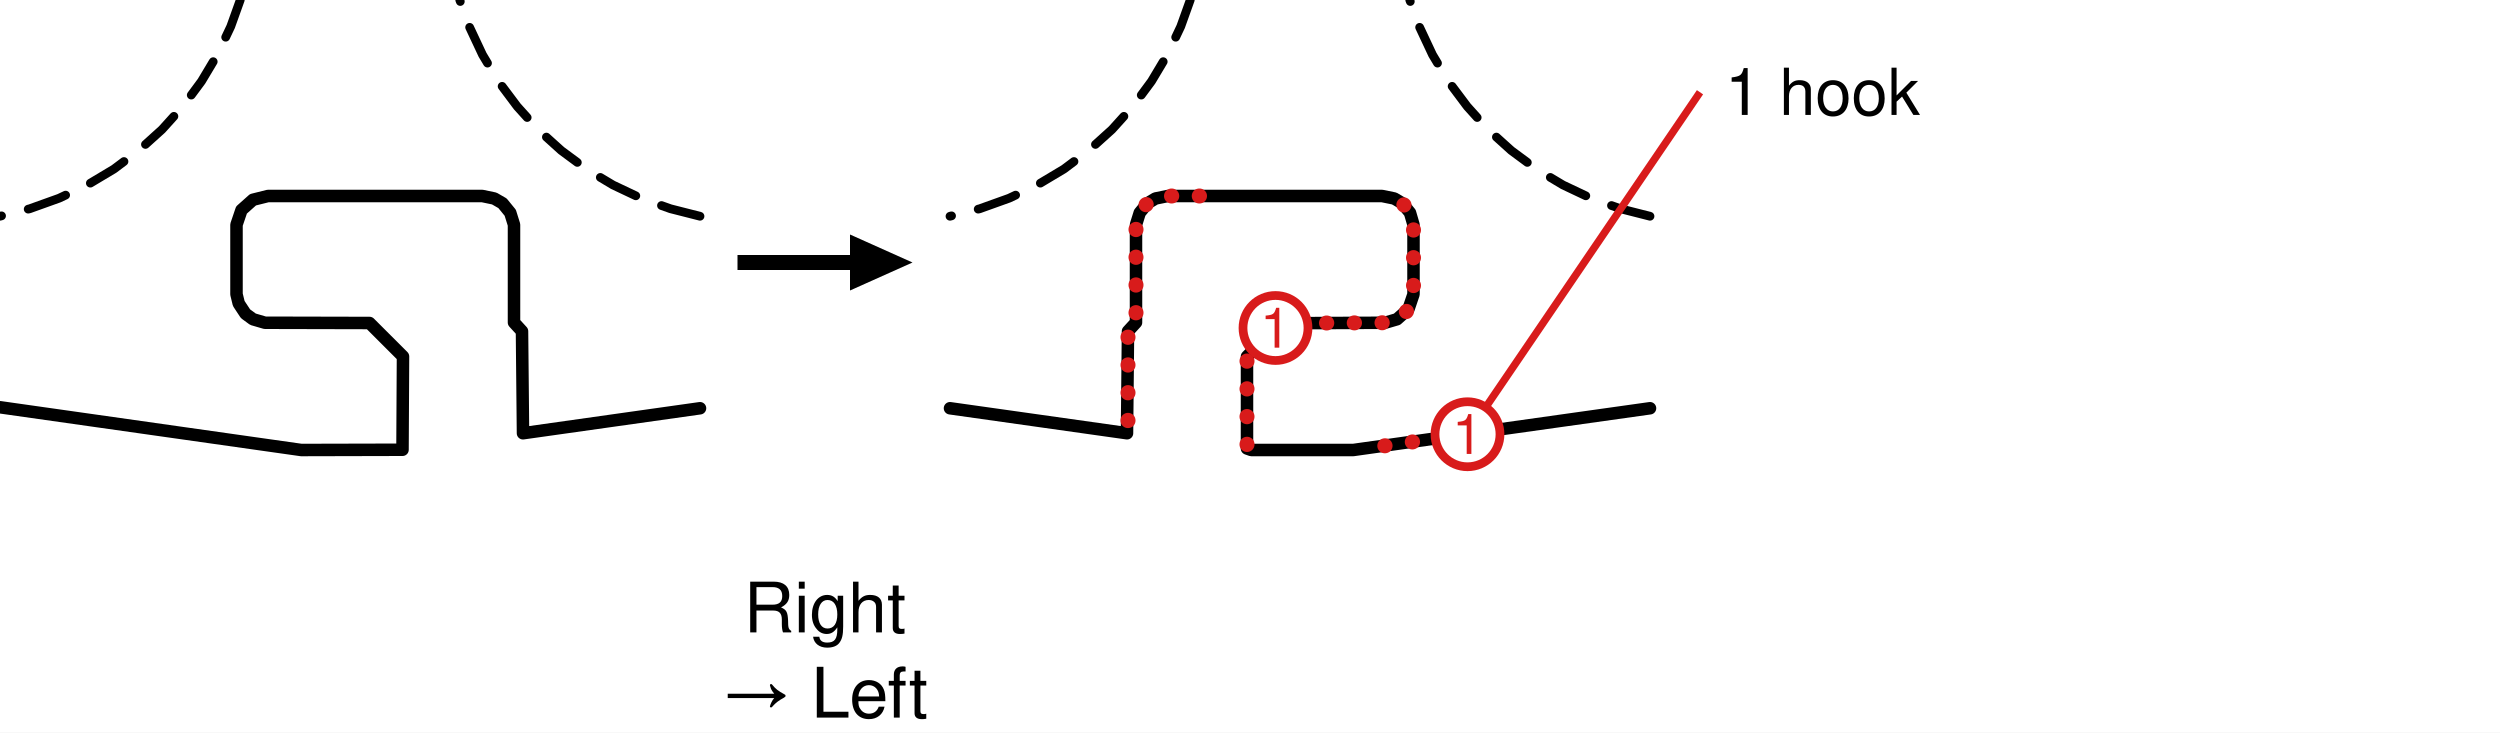
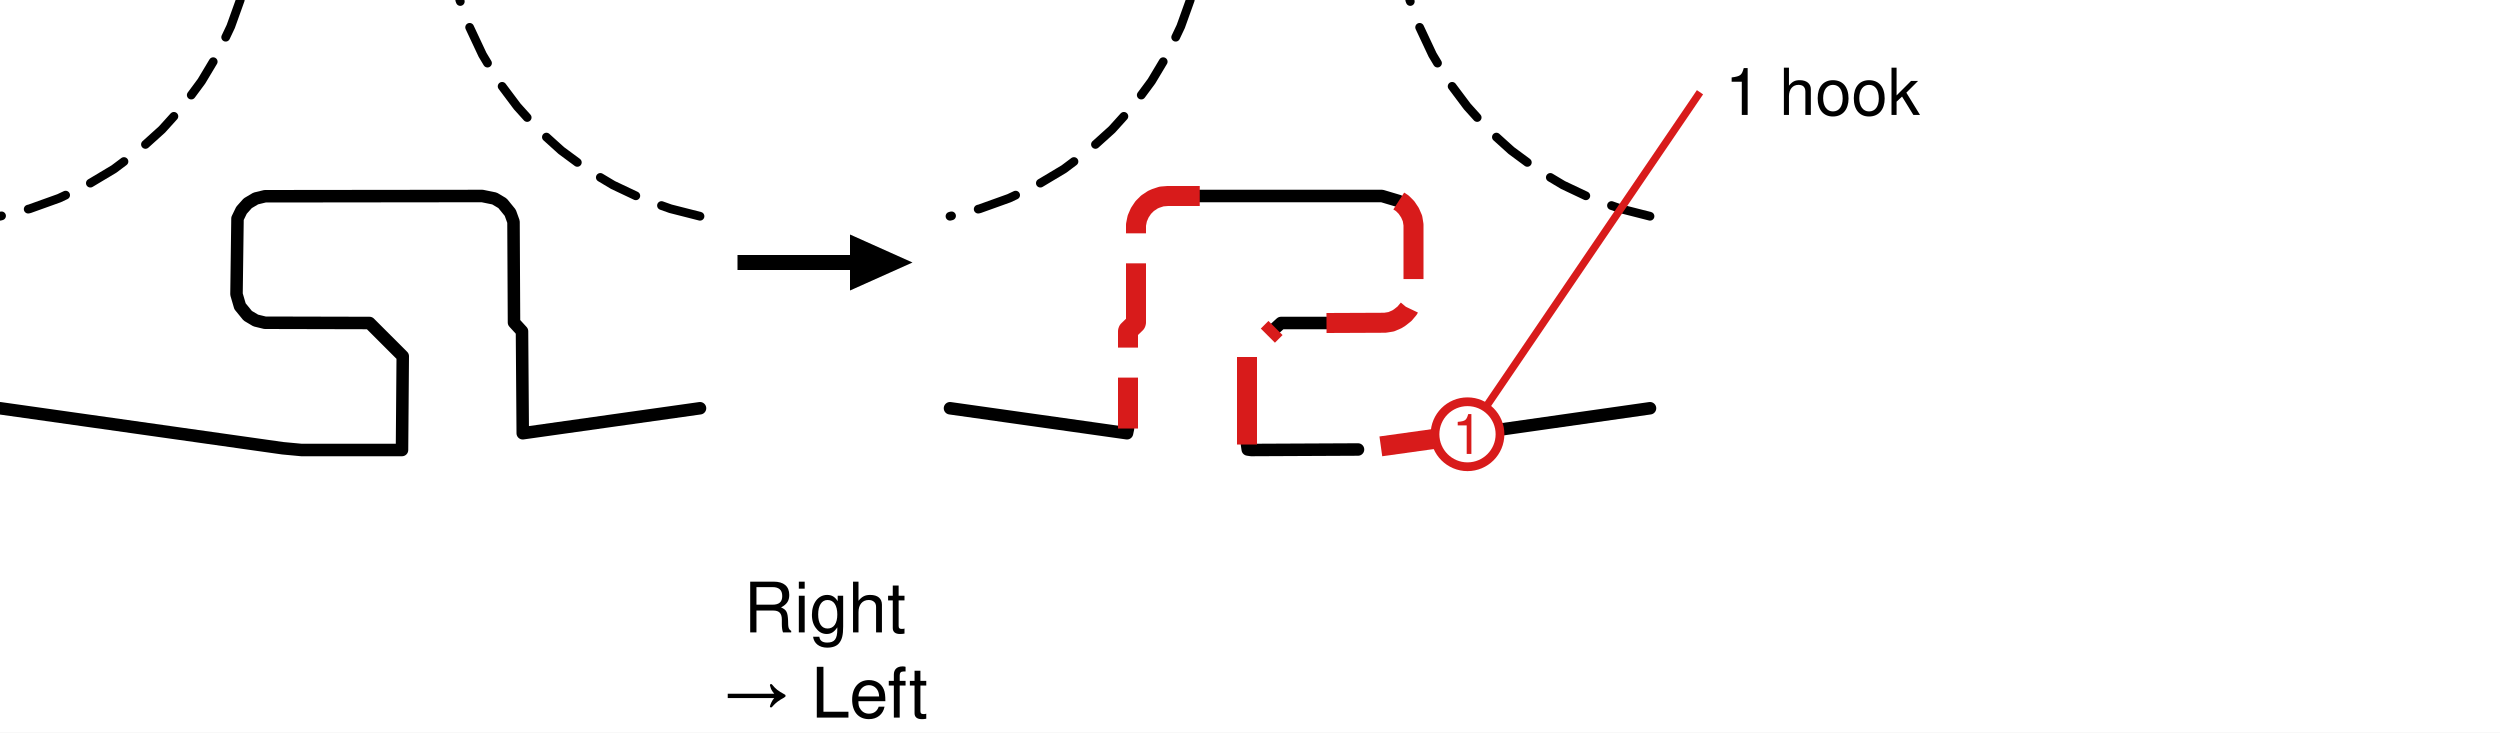
<svg xmlns="http://www.w3.org/2000/svg" width="100.00mm" height="29.30mm" viewBox="0 0 100.00 29.30" role="img">
  <rect width="100.00" height="29.30" fill="white" />
  <g class="panel" id="before">
-     <path d="M 28.00 16.33 L 20.92 17.33 L 20.88 13.25 L 20.56 12.90 L 20.56 8.99 L 20.41 8.51 L 20.10 8.13 L 19.77 7.94 L 19.29 7.84 L 10.72 7.84 L 10.12 7.99 L 9.66 8.40 L 9.46 8.99 L 9.46 11.77 L 9.55 12.14 L 9.82 12.55 L 10.12 12.77 L 10.60 12.91 L 14.78 12.92 L 16.12 14.26 L 16.10 17.99 L 12.05 18.00 L 0.00 16.29" fill="none" stroke="#000" stroke-width="0.5" stroke-linejoin="round" stroke-linecap="round" />
+     <path d="M 28.00 16.33 L 20.91 17.33 L 20.88 13.25 L 20.56 12.90 L 20.54 8.87 L 20.41 8.51 L 20.10 8.13 L 19.78 7.94 L 19.29 7.84 L 10.60 7.85 L 10.23 7.94 L 9.91 8.13 L 9.66 8.41 L 9.50 8.74 L 9.46 11.77 L 9.60 12.25 L 9.91 12.63 L 10.23 12.82 L 10.60 12.91 L 14.78 12.92 L 16.11 14.25 L 16.08 18.00 L 12.06 18.00 L 11.31 17.93 L 0.00 16.33" fill="none" stroke="#000" stroke-width="0.5" stroke-linejoin="round" stroke-linecap="round" />
    <path d="M 9.61 0.00 L 9.23 1.06 L 8.70 2.18 L 8.06 3.25 L 7.32 4.25 L 6.48 5.18 L 5.56 6.01 L 4.56 6.76 L 3.49 7.40 L 2.36 7.93 L 1.19 8.35 L 0.00 8.65" fill="none" stroke="#000" stroke-width="0.35" stroke-linejoin="round" stroke-linecap="round" stroke-dasharray="1.6,1.1" />
    <path d="M 28.00 8.65 L 26.82 8.35 L 25.64 7.93 L 24.52 7.40 L 23.45 6.76 L 22.45 6.02 L 21.52 5.18 L 20.69 4.26 L 19.94 3.26 L 19.30 2.19 L 18.77 1.06 L 18.39 0.00" fill="none" stroke="#000" stroke-width="0.35" stroke-linejoin="round" stroke-linecap="round" stroke-dasharray="1.6,1.1" />
  </g>
  <g class="arrow">
    <line x1="29.50" y1="10.50" x2="34.00" y2="10.50" stroke="#000" stroke-width="0.6" />
    <polygon points="36.50,10.50 34.00,9.38 34.00,11.62" fill="#000" />
    <text x="33.00" y="25.30" font-family="Helvetica, Arial, sans-serif" font-size="2.80" text-anchor="middle" fill="#000">Right</text>
    <text x="33.00" y="28.70" font-family="Helvetica, Arial, sans-serif" font-size="2.80" text-anchor="middle" fill="#000">→ Left</text>
  </g>
  <g class="panel" id="after" transform="translate(38.00 0)">
-     <path d="M 28.00 16.33 L 16.13 18.00 L 12.05 18.00 L 11.88 17.94 L 11.88 14.26 L 13.20 12.93 L 17.40 12.91 L 17.88 12.77 L 18.34 12.36 L 18.54 11.77 L 18.54 8.99 L 18.40 8.51 L 18.09 8.13 L 17.77 7.94 L 17.28 7.84 L 8.71 7.84 L 8.22 7.94 L 7.90 8.13 L 7.59 8.51 L 7.44 8.99 L 7.44 12.90 L 7.12 13.25 L 7.08 17.33 L 0.00 16.33" fill="none" stroke="#000" stroke-width="0.5" stroke-linejoin="round" stroke-linecap="round" />
+     <path d="M 7.12 17.14 L 7.08 17.33 L 0.00 16.33" fill="none" stroke="#000" stroke-width="0.5" stroke-linejoin="round" stroke-linecap="round" />
+     <path d="M 28.00 16.33 L 20.70 17.37" fill="none" stroke="#000" stroke-width="0.5" stroke-linejoin="round" stroke-linecap="round" />
+     <path d="M 17.95 8.04 L 17.28 7.84 L 9.99 7.84" fill="none" stroke="#000" stroke-width="0.5" stroke-linejoin="round" stroke-linecap="round" />
+     <path d="M 16.32 17.98 L 12.05 18.00 L 11.91 17.98 L 11.88 17.78" fill="none" stroke="#000" stroke-width="0.5" stroke-linejoin="round" stroke-linecap="round" />
+     <path d="M 13.02 13.12 L 13.24 12.92 L 15.06 12.92" fill="none" stroke="#000" stroke-width="0.5" stroke-linejoin="round" stroke-linecap="round" />
    <path d="M 9.61 0.00 L 9.23 1.06 L 8.70 2.18 L 8.06 3.25 L 7.32 4.25 L 6.48 5.18 L 5.56 6.01 L 4.56 6.76 L 3.49 7.40 L 2.36 7.93 L 1.19 8.35 L 0.00 8.65" fill="none" stroke="#000" stroke-width="0.35" stroke-linejoin="round" stroke-linecap="round" stroke-dasharray="1.6,1.1" />
    <path d="M 28.00 8.65 L 26.82 8.35 L 25.64 7.93 L 24.52 7.40 L 23.45 6.76 L 22.45 6.02 L 21.52 5.18 L 20.69 4.26 L 19.94 3.26 L 19.30 2.19 L 18.77 1.06 L 18.39 0.00" fill="none" stroke="#000" stroke-width="0.35" stroke-linejoin="round" stroke-linecap="round" stroke-dasharray="1.6,1.1" />
-     <path d="M 20.70 17.37 L 16.69 17.93 L 16.32 17.98" fill="none" stroke="#d81b1b" stroke-width="0.6" stroke-linecap="round" stroke-linejoin="round" stroke-dasharray="0.01,1.1" />
-     <path d="M 11.88 17.78 L 11.88 14.26 L 13.02 13.12" fill="none" stroke="#d81b1b" stroke-width="0.6" stroke-linecap="round" stroke-linejoin="round" stroke-dasharray="0.01,1.1" />
-     <path d="M 15.06 12.92 L 17.40 12.91 L 17.65 12.87 L 17.88 12.77 L 17.99 12.70 L 18.18 12.55 L 18.34 12.36 L 18.45 12.13 L 18.50 12.02 L 18.54 11.77 L 18.54 8.99 L 18.50 8.74 L 18.40 8.51 L 18.26 8.30 L 18.09 8.13 L 17.95 8.04" fill="none" stroke="#d81b1b" stroke-width="0.6" stroke-linecap="round" stroke-linejoin="round" stroke-dasharray="0.01,1.1" />
-     <path d="M 9.98 7.84 L 8.71 7.84 L 8.46 7.86 L 8.22 7.94 L 8.11 7.99 L 7.90 8.13 L 7.73 8.30 L 7.59 8.51 L 7.49 8.74 L 7.44 8.99 L 7.44 12.90 L 7.43 12.93 L 7.13 13.22 L 7.12 13.25 L 7.12 17.14" fill="none" stroke="#d81b1b" stroke-width="0.6" stroke-linecap="round" stroke-linejoin="round" stroke-dasharray="0.01,1.1" />
+     <path d="M 9.99 7.84 L 8.71 7.84 L 8.46 7.86 L 8.22 7.94 L 8.11 7.99 L 7.90 8.13 L 7.73 8.30 L 7.59 8.51 L 7.49 8.74 L 7.44 8.99 L 7.44 12.90 L 7.43 12.93 L 7.13 13.22 L 7.12 13.25 L 7.12 17.14" fill="none" stroke="#d81b1b" stroke-width="0.8" stroke-linecap="butt" stroke-linejoin="round" stroke-dasharray="3.5,1.2" />
+     <path d="M 11.88 17.78 L 11.88 14.26 L 13.02 13.12" fill="none" stroke="#d81b1b" stroke-width="0.8" stroke-linecap="butt" stroke-linejoin="round" stroke-dasharray="3.5,1.2" />
+     <path d="M 15.06 12.92 L 17.40 12.91 L 17.65 12.87 L 17.88 12.77 L 17.99 12.70 L 18.18 12.55 L 18.34 12.36 L 18.45 12.13 L 18.50 12.02 L 18.54 11.77 L 18.54 8.99 L 18.50 8.74 L 18.40 8.51 L 18.26 8.30 L 18.09 8.13 L 17.95 8.04" fill="none" stroke="#d81b1b" stroke-width="0.8" stroke-linecap="butt" stroke-linejoin="round" stroke-dasharray="3.5,1.2" />
+     <path d="M 20.70 17.37 L 16.69 17.93 L 16.32 17.98" fill="none" stroke="#d81b1b" stroke-width="0.8" stroke-linecap="butt" stroke-linejoin="round" stroke-dasharray="3.5,1.2" />
    <circle cx="20.70" cy="17.37" r="1.3" fill="white" stroke="#d81b1b" stroke-width="0.35" />
    <text x="20.70" y="18.16" font-family="Helvetica, Arial, sans-serif" font-size="2.20" text-anchor="middle" fill="#d81b1b">1</text>
-     <circle cx="13.02" cy="13.12" r="1.3" fill="white" stroke="#d81b1b" stroke-width="0.35" />
-     <text x="13.02" y="13.91" font-family="Helvetica, Arial, sans-serif" font-size="2.20" text-anchor="middle" fill="#d81b1b">1</text>
  </g>
  <g class="key">
    <text x="69.00" y="4.60" font-family="Helvetica, Arial, sans-serif" font-size="2.60" text-anchor="start" fill="#000">1 hook</text>
  </g>
  <g class="leaders">
    <line x1="59.43" y1="16.29" x2="68.00" y2="3.69" stroke="#d81b1b" stroke-width="0.3" />
  </g>
</svg>
